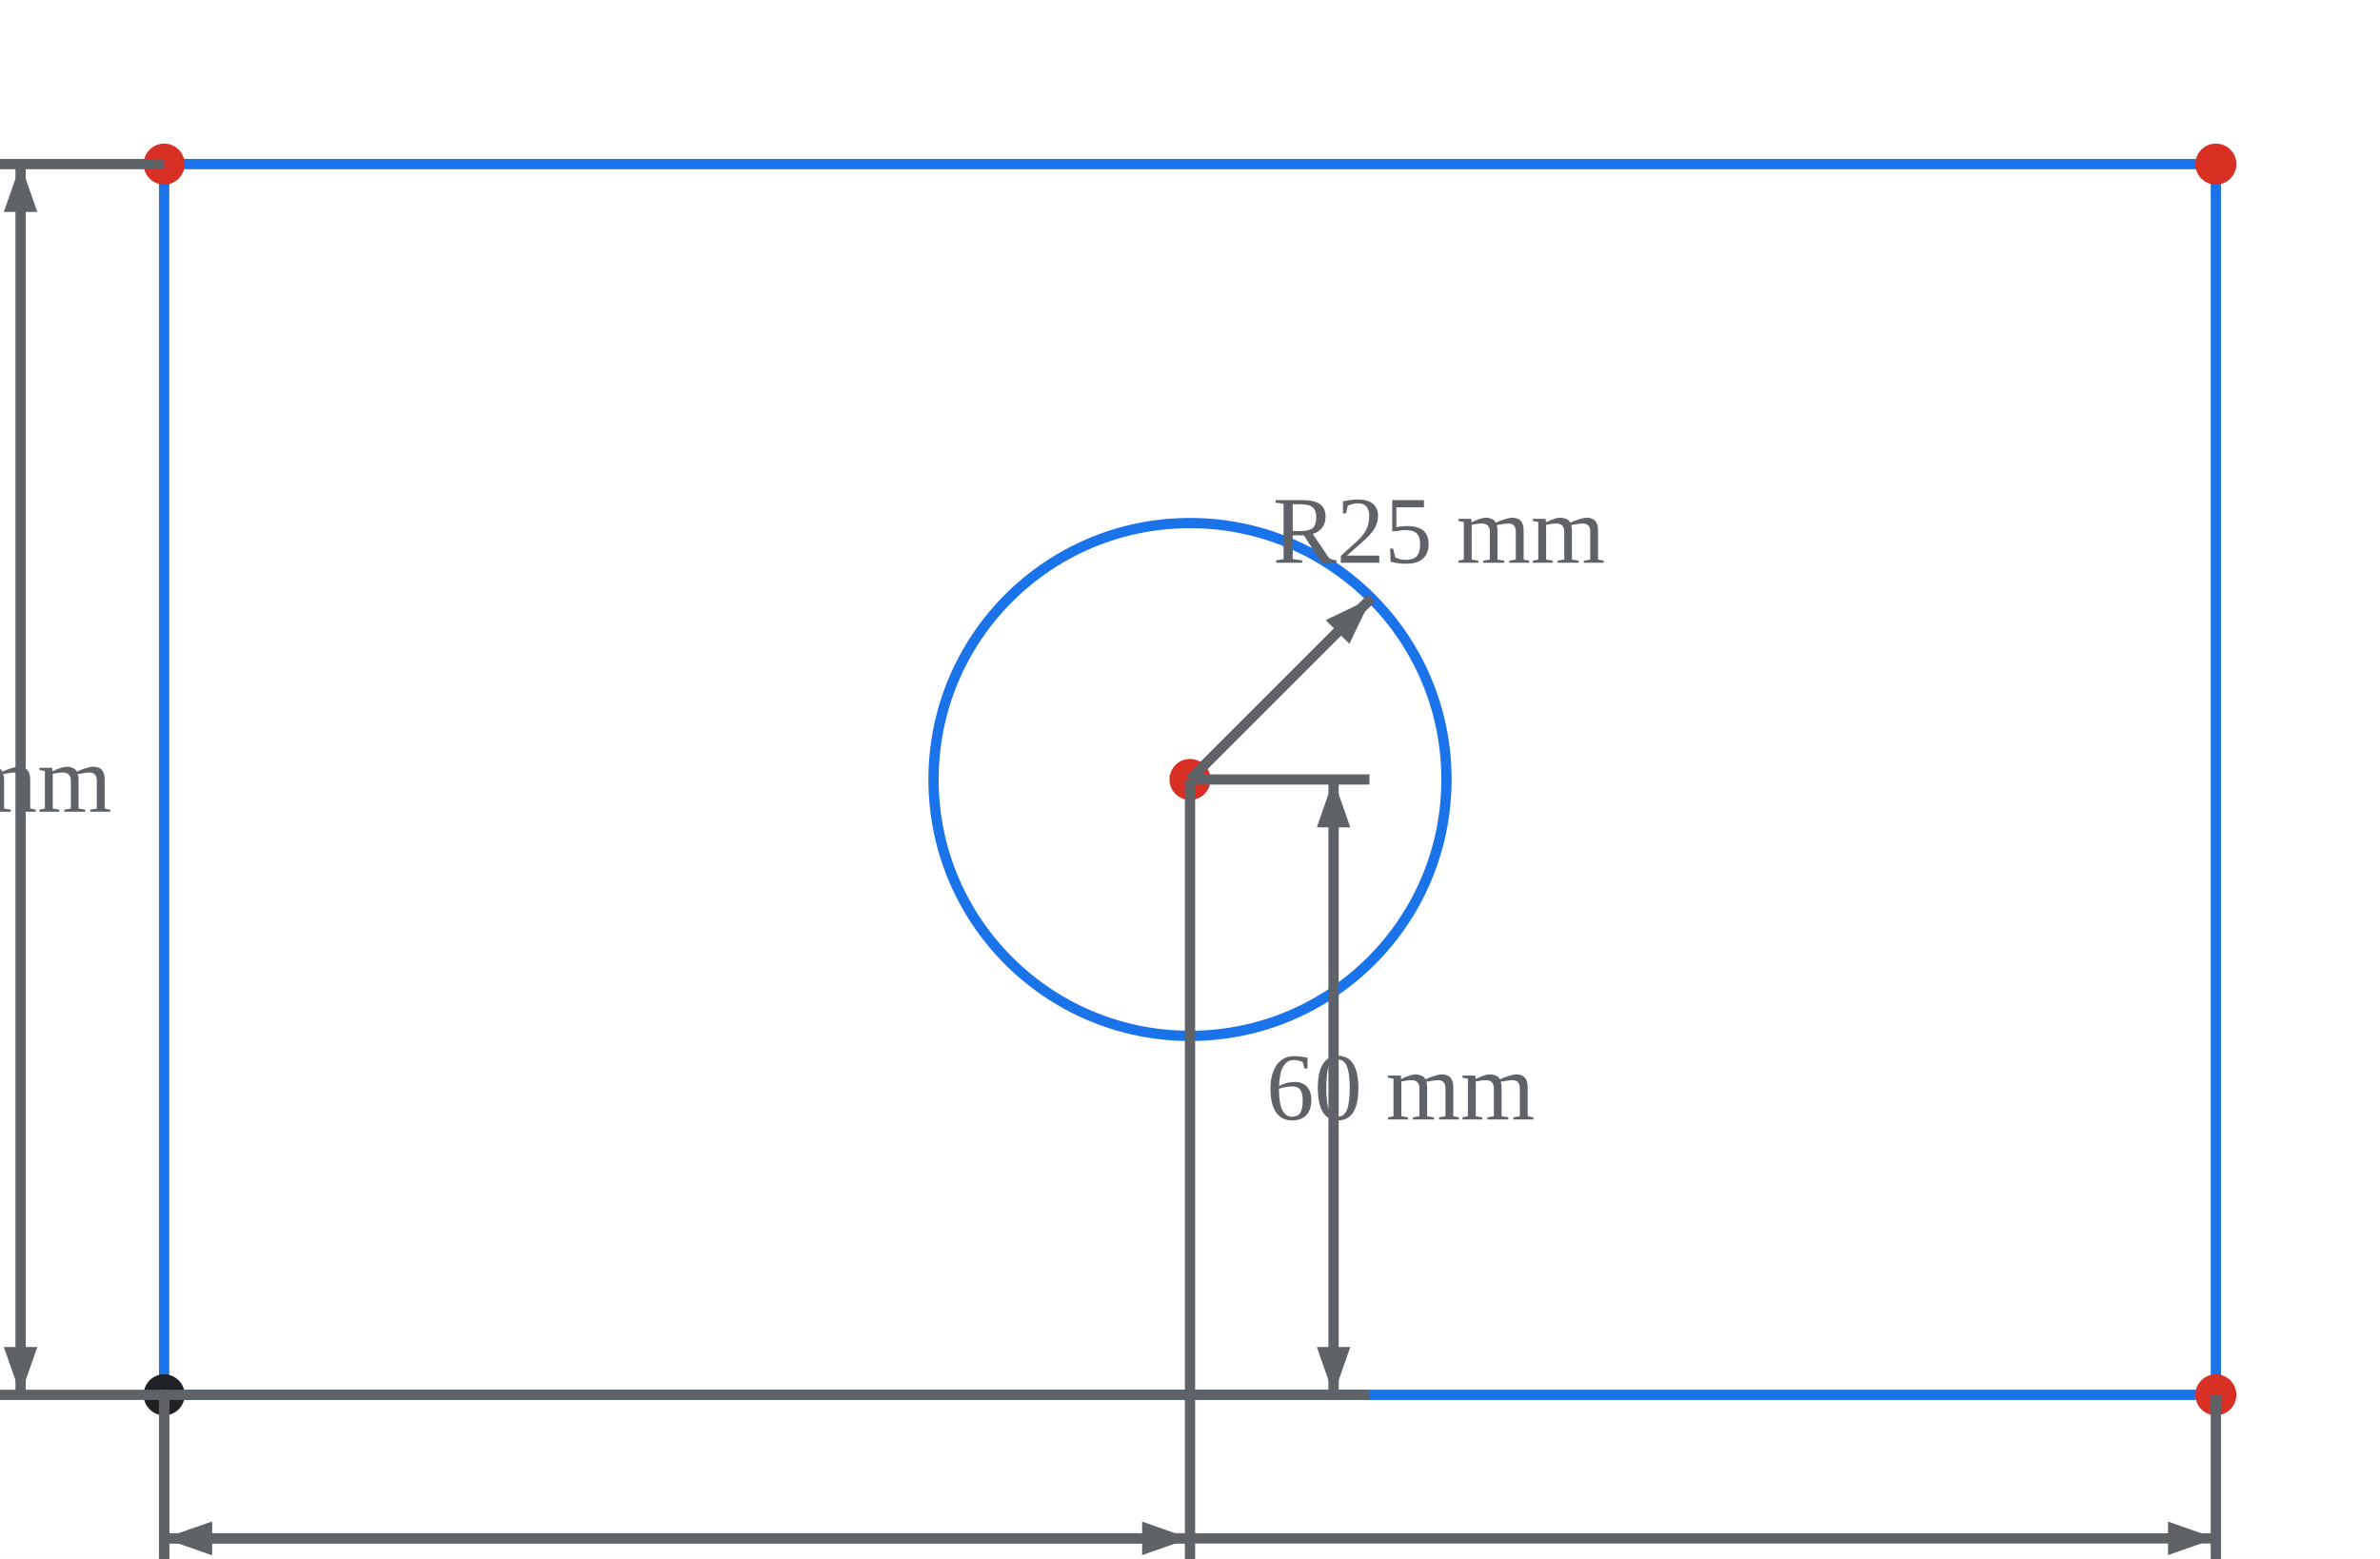
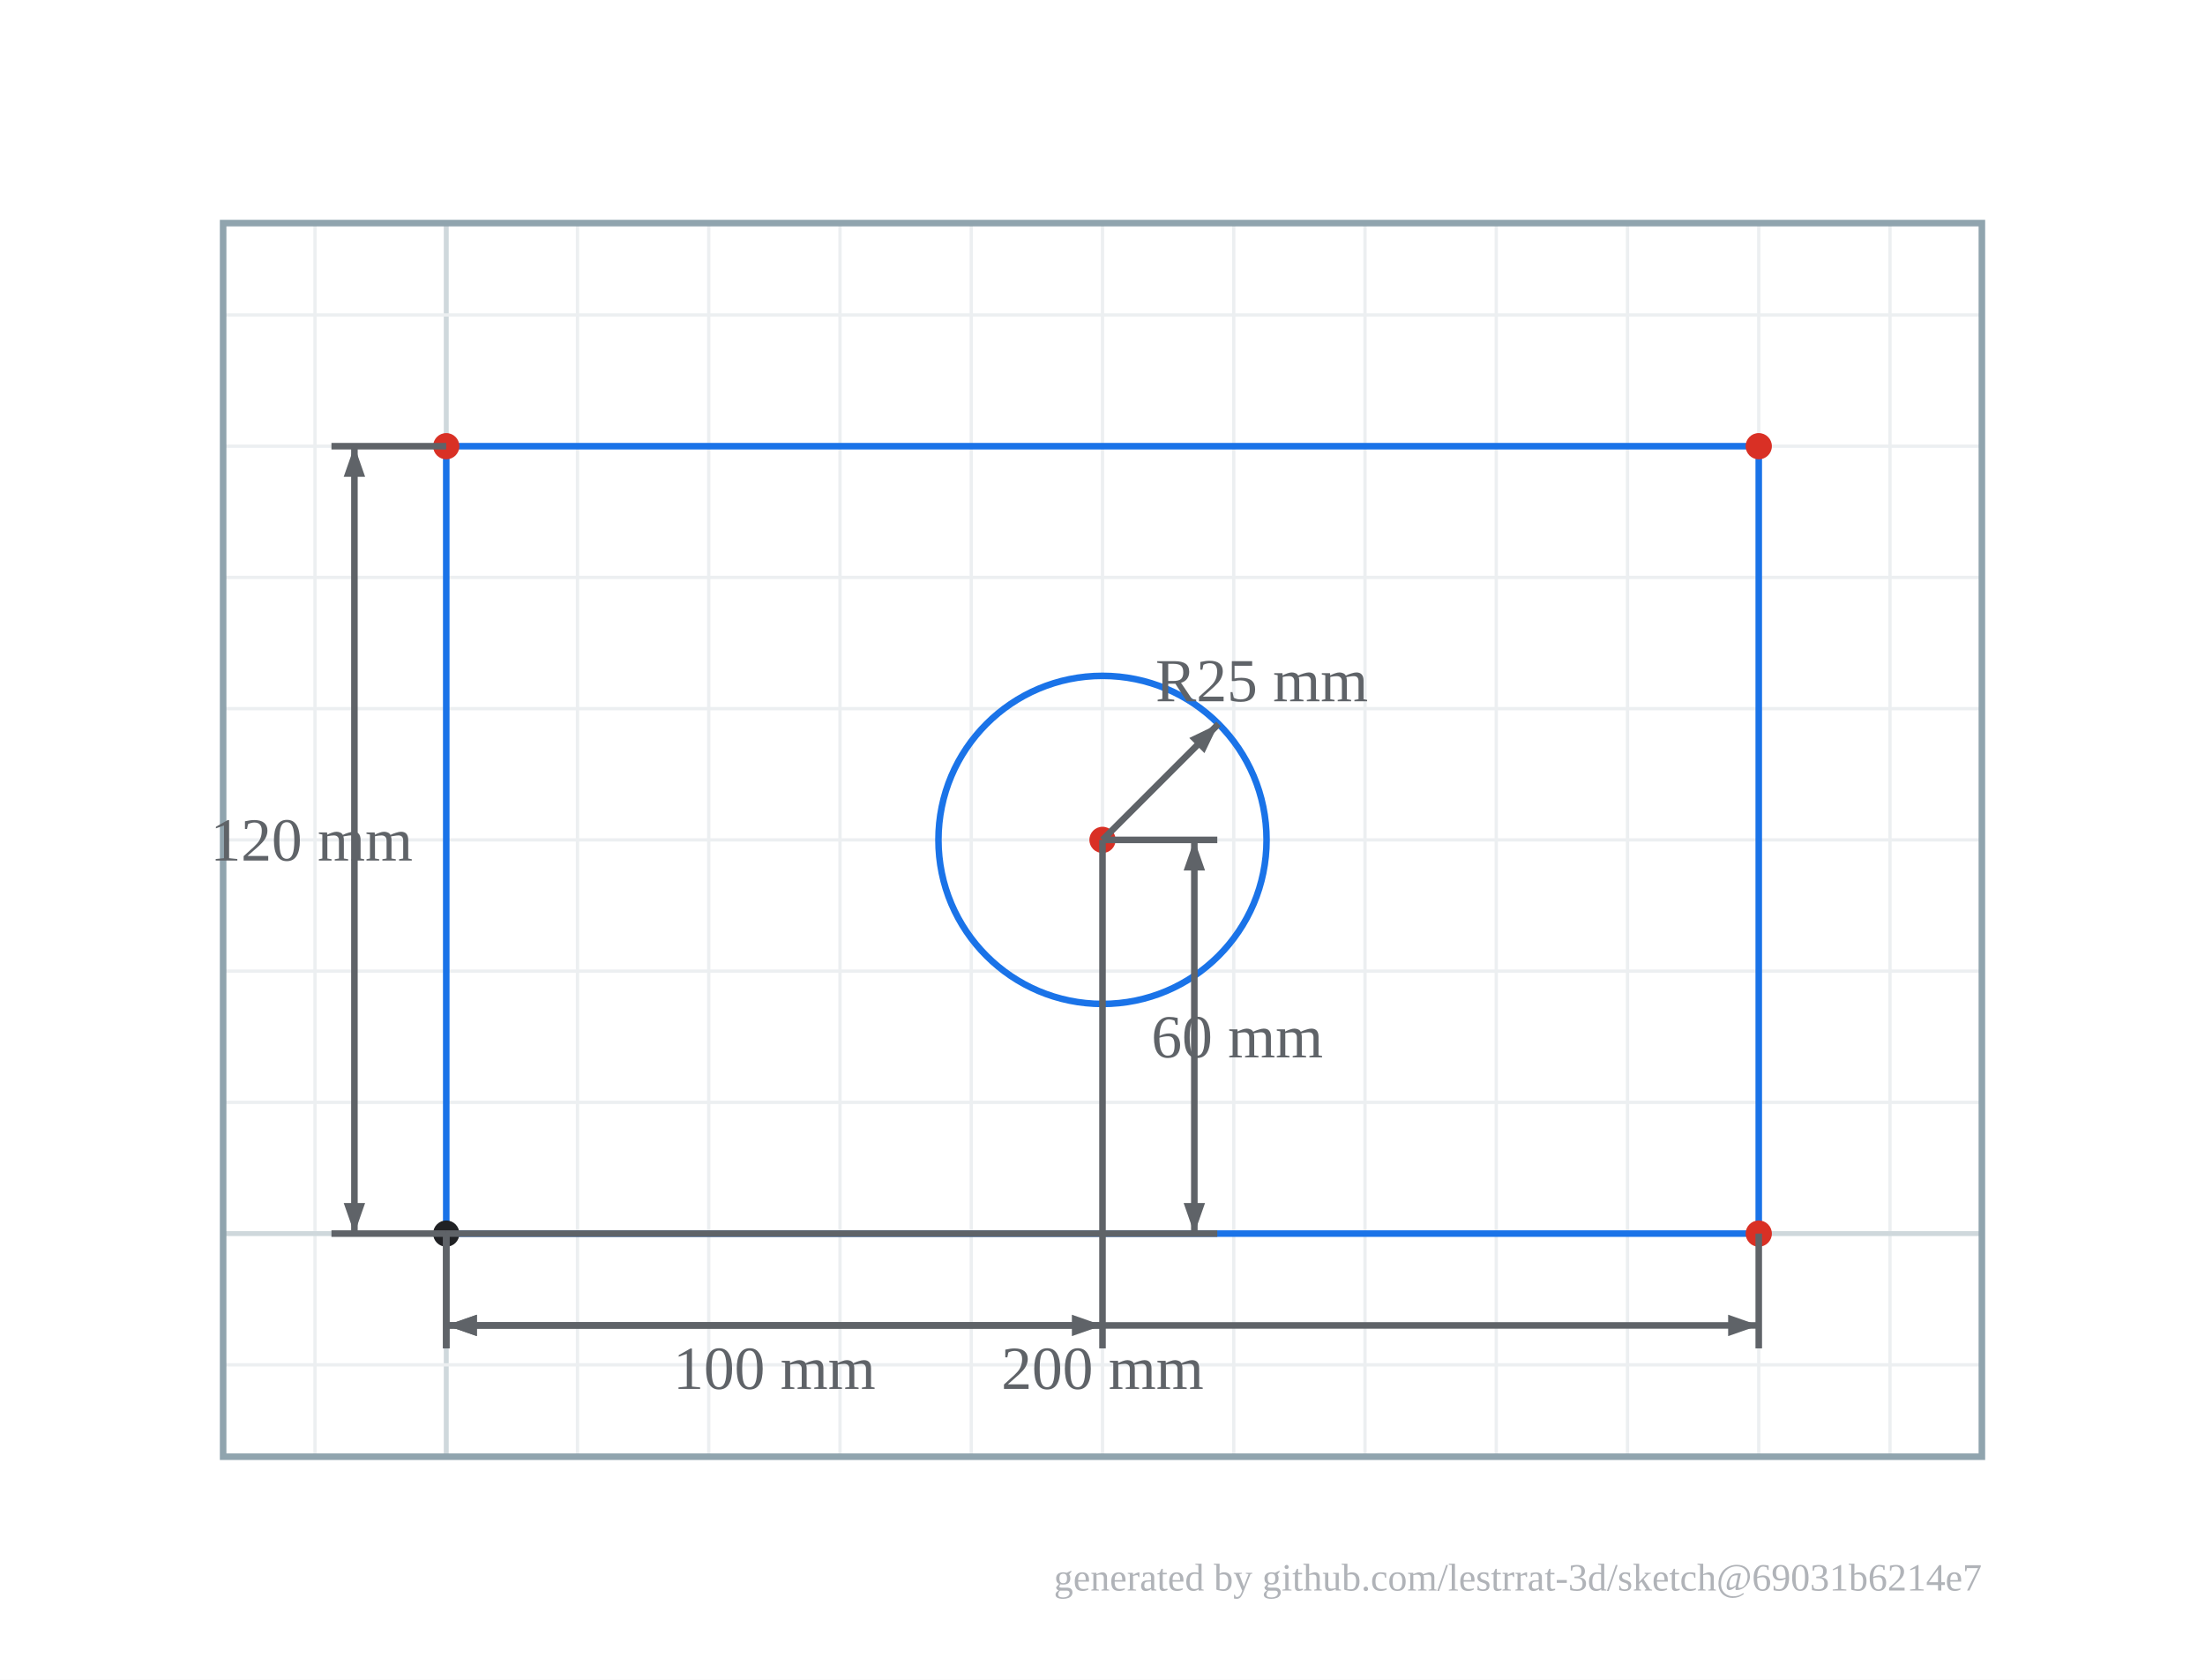
- <svg xmlns="http://www.w3.org/2000/svg" width="520" height="340.69" viewBox="0 0 232 152">
+ <svg xmlns="http://www.w3.org/2000/svg" width="560" height="426.667" viewBox="0 0 336 256">
  <rect width="100%" height="100%" fill="white" />
-   <line x1="16" y1="136" x2="216" y2="136" stroke="#1a73e8" stroke-width="1" />
-   <line x1="216" y1="136" x2="216" y2="16" stroke="#1a73e8" stroke-width="1" />
-   <line x1="216" y1="16" x2="16" y2="16" stroke="#1a73e8" stroke-width="1" />
-   <line x1="16" y1="16" x2="16" y2="136" stroke="#1a73e8" stroke-width="1" />
-   <circle cx="116" cy="76" r="25" fill="none" stroke="#1a73e8" stroke-width="1" />
-   <circle cx="16" cy="136" r="2" fill="#202124" />
-   <circle cx="216" cy="136" r="2" fill="#d93025" />
-   <circle cx="216" cy="16" r="2" fill="#d93025" />
-   <circle cx="16" cy="16" r="2" fill="#d93025" />
-   <circle cx="116" cy="76" r="2" fill="#d93025" />
-   <line x1="16" y1="136" x2="16" y2="153.493" stroke="#5f6368" stroke-width="1" />
-   <line x1="216" y1="136" x2="216" y2="153.493" stroke="#5f6368" stroke-width="1" />
-   <line x1="16" y1="149.994" x2="216" y2="149.994" stroke="#5f6368" stroke-width="1" />
-   <path d="M16 149.994 L20.665 148.362 L20.665 151.627 Z" fill="#5f6368" />
-   <path d="M216 149.994 L211.335 151.627 L211.335 148.362 Z" fill="#5f6368" />
-   <text x="116" y="156.525" font-size="9.329" fill="#5f6368" text-anchor="middle" dominant-baseline="central">200 mm</text>
-   <line x1="16" y1="136" x2="-1.493" y2="136" stroke="#5f6368" stroke-width="1" />
-   <line x1="16" y1="16" x2="-1.493" y2="16" stroke="#5f6368" stroke-width="1" />
-   <line x1="2.006" y1="136" x2="2.006" y2="16" stroke="#5f6368" stroke-width="1" />
-   <path d="M2.006 136 L0.373 131.335 L3.638 131.335 Z" fill="#5f6368" />
-   <path d="M2.006 16 L3.638 20.665 L0.373 20.665 Z" fill="#5f6368" />
-   <text x="-4.525" y="76" font-size="9.329" fill="#5f6368" text-anchor="middle" dominant-baseline="central">120 mm</text>
-   <line x1="16" y1="136" x2="16" y2="153.493" stroke="#5f6368" stroke-width="1" />
-   <line x1="116" y1="76" x2="116" y2="153.493" stroke="#5f6368" stroke-width="1" />
-   <line x1="16" y1="149.994" x2="116" y2="149.994" stroke="#5f6368" stroke-width="1" />
-   <path d="M16 149.994 L20.665 148.362 L20.665 151.627 Z" fill="#5f6368" />
-   <path d="M116 149.994 L111.335 151.627 L111.335 148.362 Z" fill="#5f6368" />
-   <text x="66" y="156.525" font-size="9.329" fill="#5f6368" text-anchor="middle" dominant-baseline="central">100 mm</text>
-   <line x1="16" y1="136" x2="133.493" y2="136" stroke="#5f6368" stroke-width="1" />
-   <line x1="116" y1="76" x2="133.493" y2="76" stroke="#5f6368" stroke-width="1" />
-   <line x1="129.994" y1="136" x2="129.994" y2="76" stroke="#5f6368" stroke-width="1" />
-   <path d="M129.994 136 L128.362 131.335 L131.627 131.335 Z" fill="#5f6368" />
-   <path d="M129.994 76 L131.627 80.665 L128.362 80.665 Z" fill="#5f6368" />
-   <text x="136.525" y="106" font-size="9.329" fill="#5f6368" text-anchor="middle" dominant-baseline="central">60 mm</text>
-   <line x1="116" y1="76" x2="133.678" y2="58.322" stroke="#5f6368" stroke-width="1" />
-   <path d="M133.678 58.322 L131.534 62.775 L129.225 60.466 Z" fill="#5f6368" />
-   <text x="140.275" y="51.725" font-size="9.329" fill="#5f6368" text-anchor="middle" dominant-baseline="central">R25 mm</text>
+   <line x1="48" y1="34" x2="48" y2="222" stroke="#eceff1" stroke-width="0.5" />
+   <line x1="68" y1="34" x2="68" y2="222" stroke="#cfd8dc" stroke-width="0.75" />
+   <line x1="88" y1="34" x2="88" y2="222" stroke="#eceff1" stroke-width="0.5" />
+   <line x1="108" y1="34" x2="108" y2="222" stroke="#eceff1" stroke-width="0.5" />
+   <line x1="128" y1="34" x2="128" y2="222" stroke="#eceff1" stroke-width="0.5" />
+   <line x1="148" y1="34" x2="148" y2="222" stroke="#eceff1" stroke-width="0.5" />
+   <line x1="168" y1="34" x2="168" y2="222" stroke="#eceff1" stroke-width="0.5" />
+   <line x1="188" y1="34" x2="188" y2="222" stroke="#eceff1" stroke-width="0.5" />
+   <line x1="208" y1="34" x2="208" y2="222" stroke="#eceff1" stroke-width="0.5" />
+   <line x1="228" y1="34" x2="228" y2="222" stroke="#eceff1" stroke-width="0.5" />
+   <line x1="248" y1="34" x2="248" y2="222" stroke="#eceff1" stroke-width="0.5" />
+   <line x1="268" y1="34" x2="268" y2="222" stroke="#eceff1" stroke-width="0.5" />
+   <line x1="288" y1="34" x2="288" y2="222" stroke="#eceff1" stroke-width="0.5" />
+   <line x1="34" y1="208" x2="302" y2="208" stroke="#eceff1" stroke-width="0.5" />
+   <line x1="34" y1="188" x2="302" y2="188" stroke="#cfd8dc" stroke-width="0.75" />
+   <line x1="34" y1="168" x2="302" y2="168" stroke="#eceff1" stroke-width="0.5" />
+   <line x1="34" y1="148" x2="302" y2="148" stroke="#eceff1" stroke-width="0.5" />
+   <line x1="34" y1="128" x2="302" y2="128" stroke="#eceff1" stroke-width="0.5" />
+   <line x1="34" y1="108" x2="302" y2="108" stroke="#eceff1" stroke-width="0.5" />
+   <line x1="34" y1="88" x2="302" y2="88" stroke="#eceff1" stroke-width="0.5" />
+   <line x1="34" y1="68" x2="302" y2="68" stroke="#eceff1" stroke-width="0.5" />
+   <line x1="34" y1="48" x2="302" y2="48" stroke="#eceff1" stroke-width="0.5" />
+   <rect x="34" y="34" width="268" height="188" fill="none" stroke="#90a4ae" stroke-width="1" />
+   <line x1="68" y1="188" x2="268" y2="188" stroke="#1a73e8" stroke-width="1" />
+   <line x1="268" y1="188" x2="268" y2="68" stroke="#1a73e8" stroke-width="1" />
+   <line x1="268" y1="68" x2="68" y2="68" stroke="#1a73e8" stroke-width="1" />
+   <line x1="68" y1="68" x2="68" y2="188" stroke="#1a73e8" stroke-width="1" />
+   <circle cx="168" cy="128" r="25" fill="none" stroke="#1a73e8" stroke-width="1" />
+   <circle cx="68" cy="188" r="2" fill="#202124" />
+   <circle cx="268" cy="188" r="2" fill="#d93025" />
+   <circle cx="268" cy="68" r="2" fill="#d93025" />
+   <circle cx="68" cy="68" r="2" fill="#d93025" />
+   <circle cx="168" cy="128" r="2" fill="#d93025" />
+   <line x1="68" y1="188" x2="68" y2="205.493" stroke="#5f6368" stroke-width="1" />
+   <line x1="268" y1="188" x2="268" y2="205.493" stroke="#5f6368" stroke-width="1" />
+   <line x1="68" y1="201.994" x2="268" y2="201.994" stroke="#5f6368" stroke-width="1" />
+   <path d="M68 201.994 L72.665 200.362 L72.665 203.627 Z" fill="#5f6368" />
+   <path d="M268 201.994 L263.335 203.627 L263.335 200.362 Z" fill="#5f6368" />
+   <text x="168" y="208.525" font-size="9.329" fill="#5f6368" text-anchor="middle" dominant-baseline="central">200 mm</text>
+   <line x1="68" y1="188" x2="50.507" y2="188" stroke="#5f6368" stroke-width="1" />
+   <line x1="68" y1="68" x2="50.507" y2="68" stroke="#5f6368" stroke-width="1" />
+   <line x1="54.006" y1="188" x2="54.006" y2="68" stroke="#5f6368" stroke-width="1" />
+   <path d="M54.006 188 L52.373 183.335 L55.638 183.335 Z" fill="#5f6368" />
+   <path d="M54.006 68 L55.638 72.665 L52.373 72.665 Z" fill="#5f6368" />
+   <text x="47.475" y="128" font-size="9.329" fill="#5f6368" text-anchor="middle" dominant-baseline="central">120 mm</text>
+   <line x1="68" y1="188" x2="68" y2="205.493" stroke="#5f6368" stroke-width="1" />
+   <line x1="168" y1="128" x2="168" y2="205.493" stroke="#5f6368" stroke-width="1" />
+   <line x1="68" y1="201.994" x2="168" y2="201.994" stroke="#5f6368" stroke-width="1" />
+   <path d="M68 201.994 L72.665 200.362 L72.665 203.627 Z" fill="#5f6368" />
+   <path d="M168 201.994 L163.335 203.627 L163.335 200.362 Z" fill="#5f6368" />
+   <text x="118" y="208.525" font-size="9.329" fill="#5f6368" text-anchor="middle" dominant-baseline="central">100 mm</text>
+   <line x1="68" y1="188" x2="185.493" y2="188" stroke="#5f6368" stroke-width="1" />
+   <line x1="168" y1="128" x2="185.493" y2="128" stroke="#5f6368" stroke-width="1" />
+   <line x1="181.994" y1="188" x2="181.994" y2="128" stroke="#5f6368" stroke-width="1" />
+   <path d="M181.994 188 L180.362 183.335 L183.627 183.335 Z" fill="#5f6368" />
+   <path d="M181.994 128 L183.627 132.665 L180.362 132.665 Z" fill="#5f6368" />
+   <text x="188.525" y="158" font-size="9.329" fill="#5f6368" text-anchor="middle" dominant-baseline="central">60 mm</text>
+   <line x1="168" y1="128" x2="185.678" y2="110.322" stroke="#5f6368" stroke-width="1" />
+   <path d="M185.678 110.322 L183.534 114.775 L181.225 112.466 Z" fill="#5f6368" />
+   <text x="192.275" y="103.725" font-size="9.329" fill="#5f6368" text-anchor="middle" dominant-baseline="central">R25 mm</text>
+   <text x="302" y="242.4" font-size="5.893" fill="#b0b3b8" text-anchor="end">generated by github.com/lestrrat-3d/sketch@69031b6214e7</text>
</svg>
